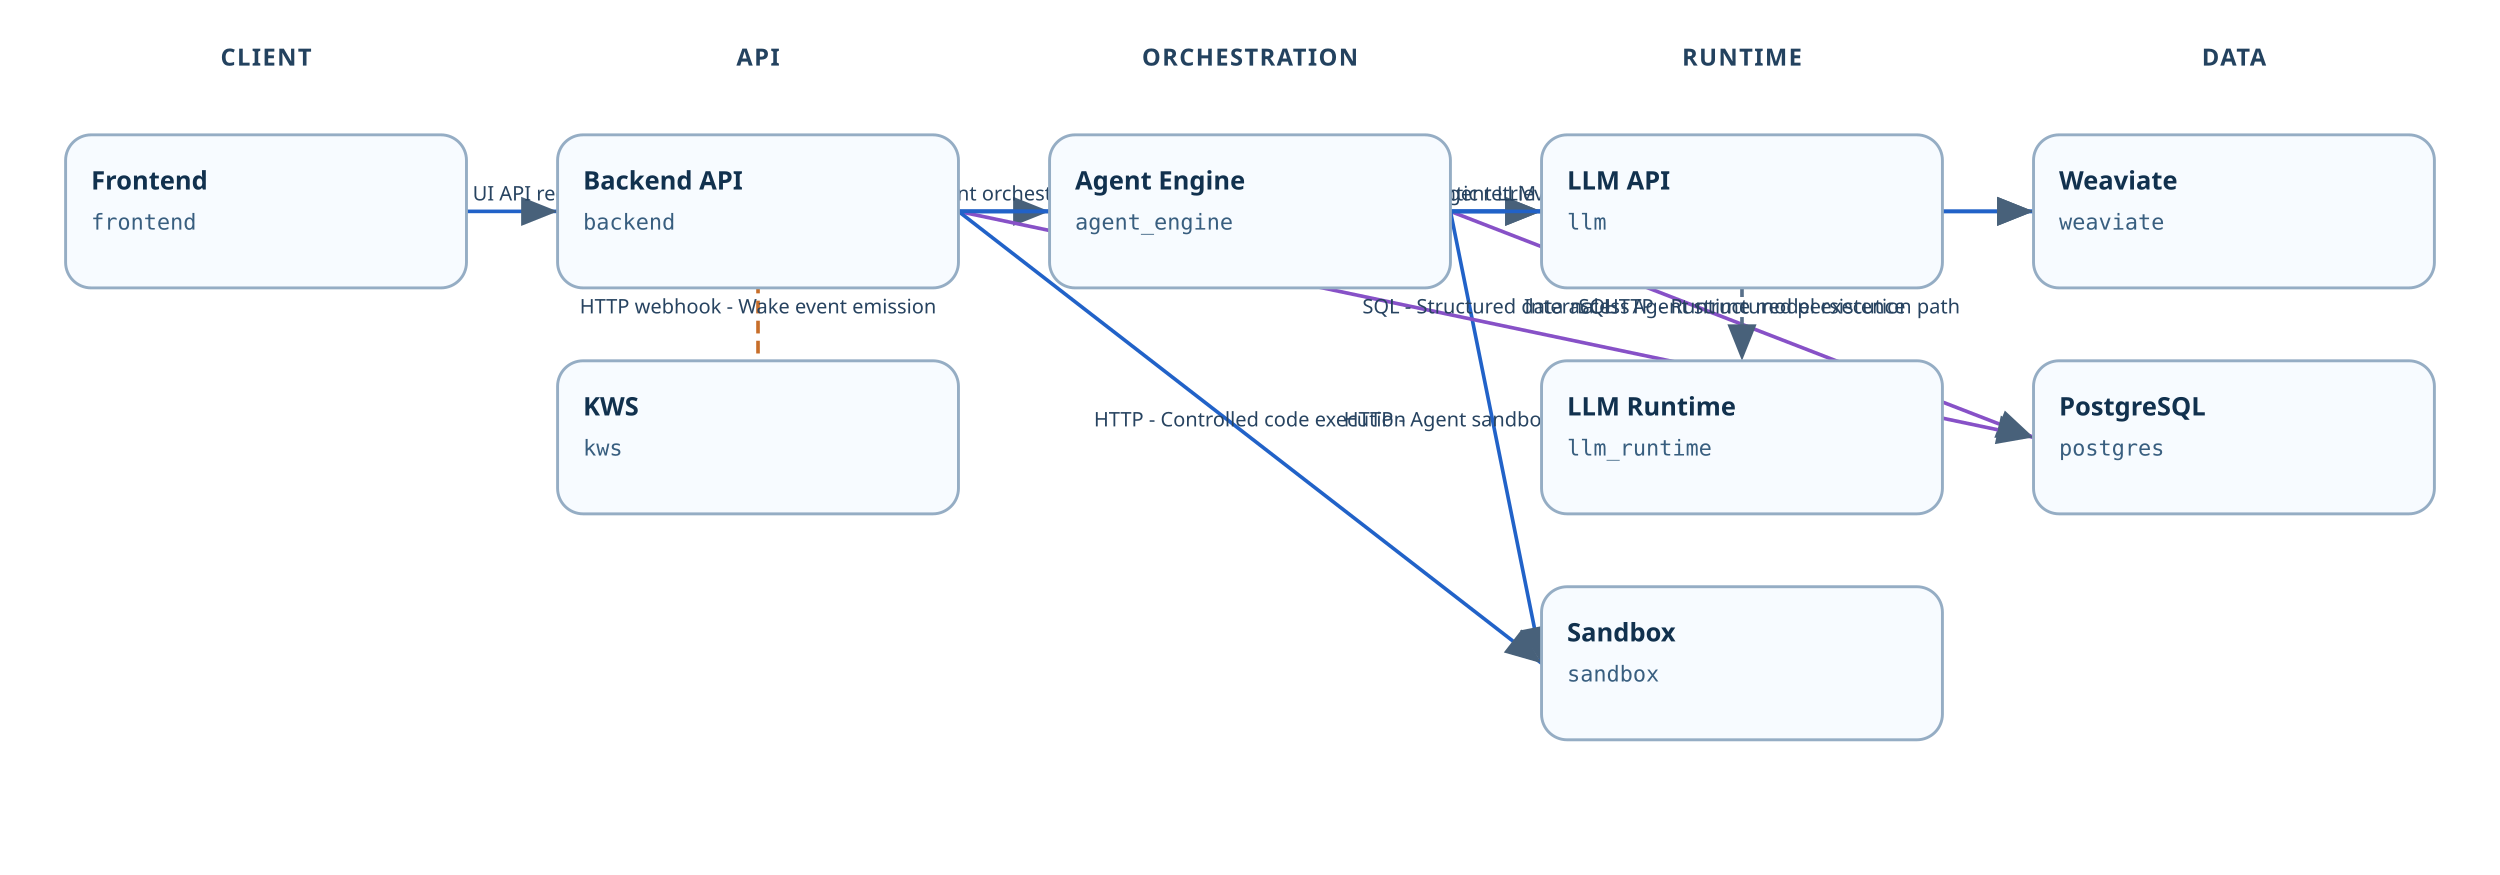
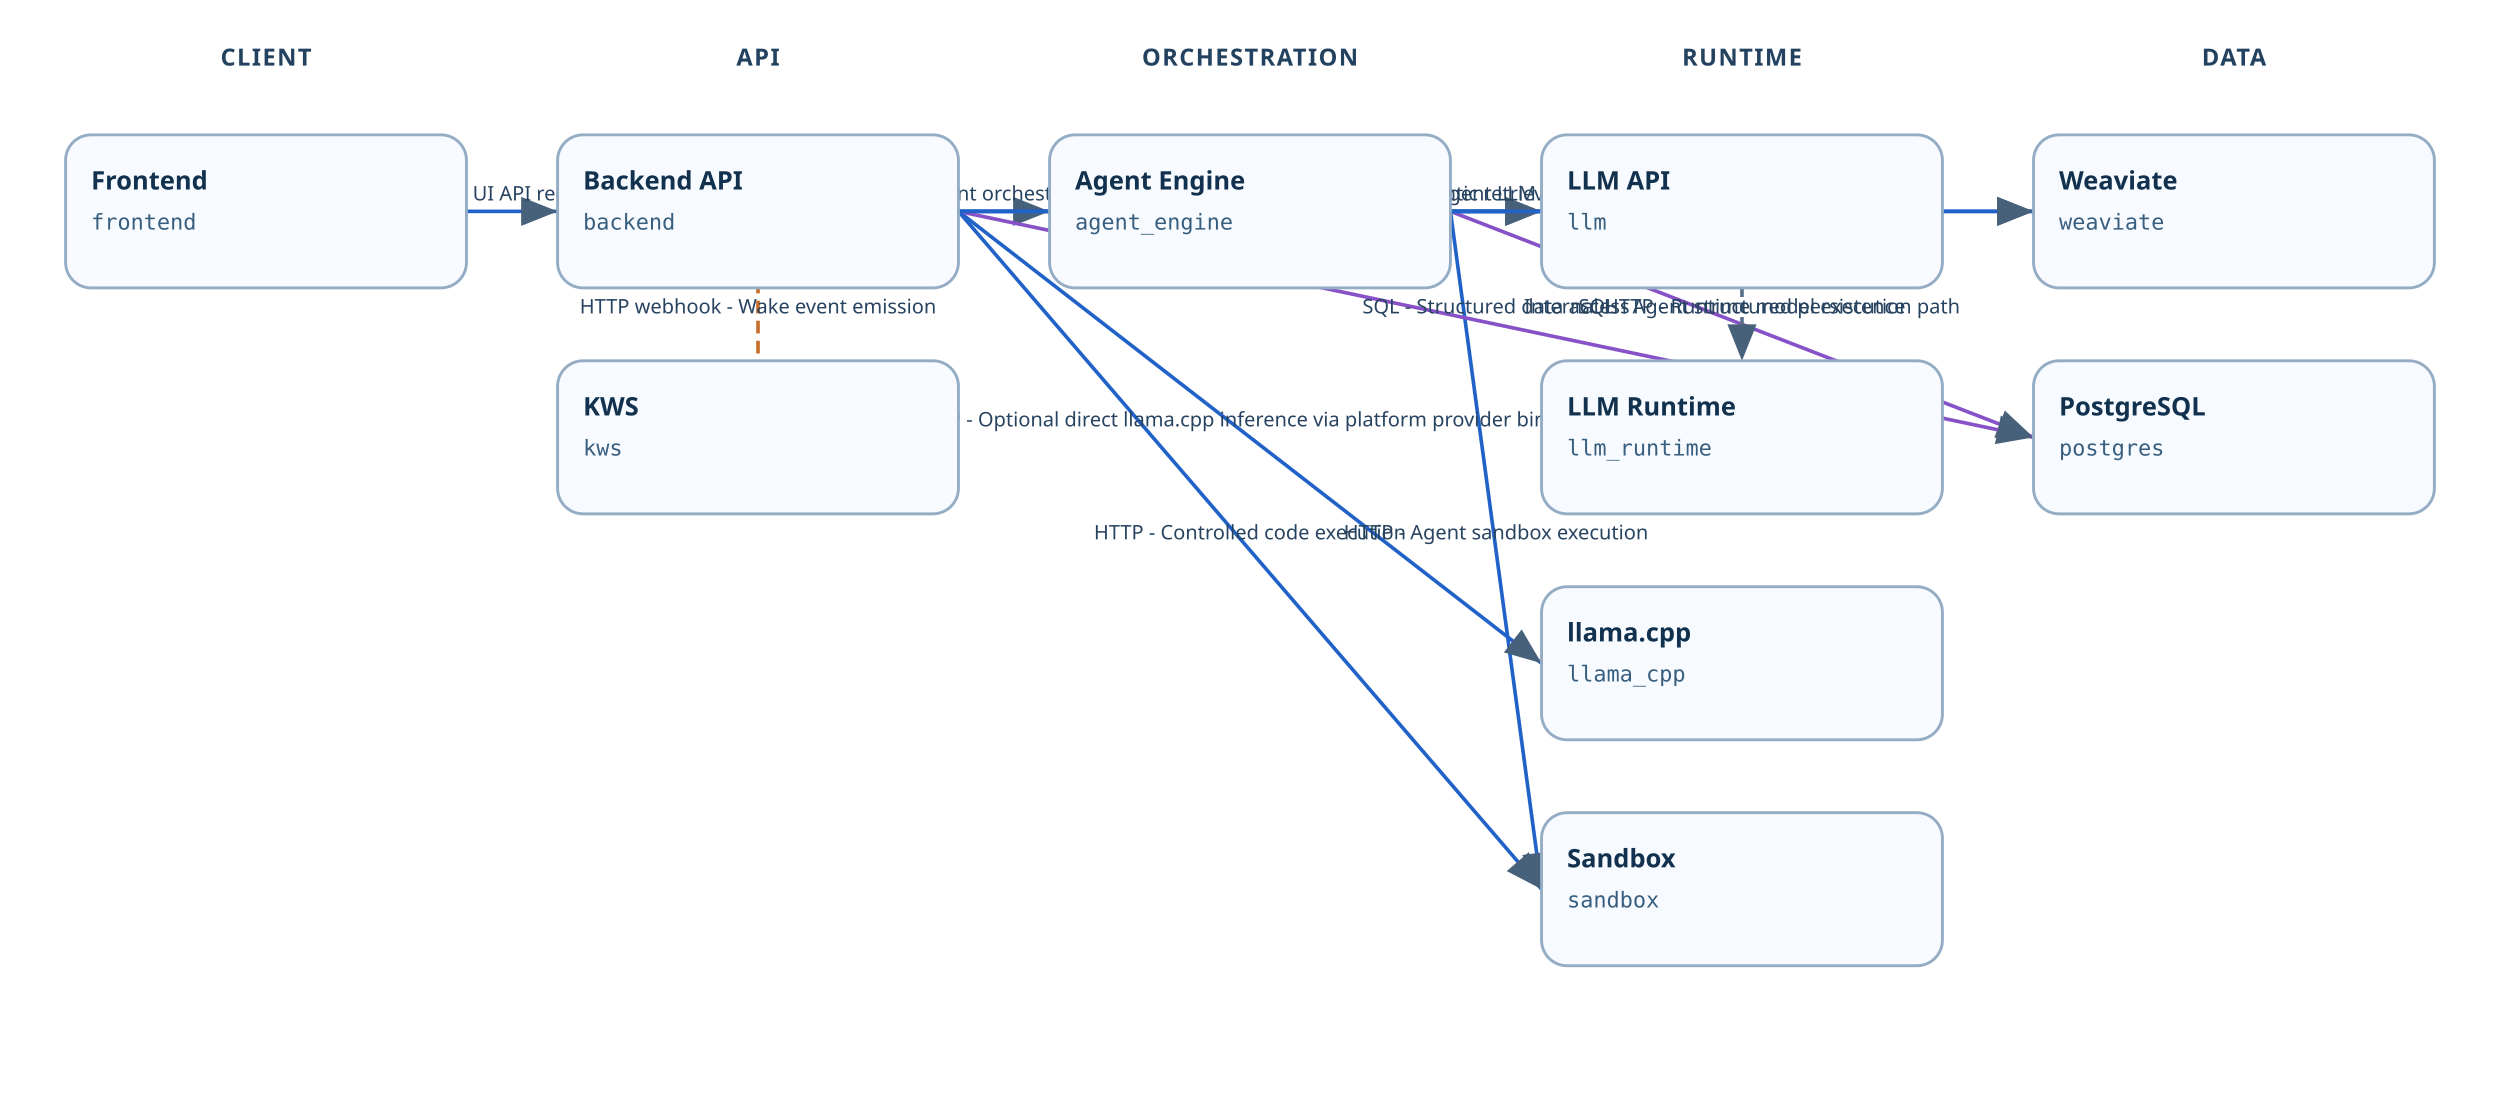
- <svg xmlns="http://www.w3.org/2000/svg" class="architecture-svg" width="1372" height="480" viewBox="0 0 1372 480" role="img" aria-labelledby="architecture-title architecture-desc">
+ <svg xmlns="http://www.w3.org/2000/svg" class="architecture-svg" width="1372" height="604" viewBox="0 0 1372 604" role="img" aria-labelledby="architecture-title architecture-desc">
  <defs>
    <marker id="architecture-arrow" markerWidth="12" markerHeight="8" refX="10" refY="4" orient="auto" markerUnits="strokeWidth">
      <path d="M0,0 L10,4 L0,8 z" fill="#48617a" />
    </marker>
  </defs>
  <style>
.group-label { font: 700 13px 'IBM Plex Sans', sans-serif; fill: #23425f; letter-spacing: 0.06em; text-anchor: middle; }
.architecture-node rect { fill: #f7fbff; stroke: #95adc4; stroke-width: 1.6; }
.architecture-node .node-title { font: 700 14px 'IBM Plex Sans', sans-serif; fill: #11314e; }
.architecture-node .node-subtitle { font: 500 12px 'IBM Plex Mono', monospace; fill: #385e7f; }
.architecture-edge { stroke-width: 2; stroke: #48617a; }
.architecture-edge-http { stroke: #2162c8; }
.architecture-edge-db { stroke: #8751c7; }
.architecture-edge-event { stroke: #c76e2a; stroke-dasharray: 7 4; }
.architecture-edge-internal { stroke: #58708a; stroke-dasharray: 5 3; }
.edge-label { font: 500 11px 'IBM Plex Sans', sans-serif; fill: #274360; text-anchor: middle; }
</style>
  <text class="group-label" x="146" y="36">CLIENT</text>
  <text class="group-label" x="416" y="36">API</text>
  <text class="group-label" x="686" y="36">ORCHESTRATION</text>
  <text class="group-label" x="956" y="36">RUNTIME</text>
  <text class="group-label" x="1226" y="36">DATA</text>
  <g id="architecture-edges">
    <line id="edge-agent_engine-llm" class="architecture-edge architecture-edge-http" x1="796" y1="116" x2="846" y2="116" marker-end="url(#architecture-arrow)" />
    <line id="edge-agent_engine-postgres" class="architecture-edge architecture-edge-db" x1="796" y1="116" x2="1116" y2="240" marker-end="url(#architecture-arrow)" />
-     <line id="edge-agent_engine-sandbox" class="architecture-edge architecture-edge-http" x1="796" y1="116" x2="846" y2="364" marker-end="url(#architecture-arrow)" />
+     <line id="edge-agent_engine-sandbox" class="architecture-edge architecture-edge-http" x1="796" y1="116" x2="846" y2="488" marker-end="url(#architecture-arrow)" />
    <line id="edge-agent_engine-weaviate" class="architecture-edge architecture-edge-http" x1="796" y1="116" x2="1116" y2="116" marker-end="url(#architecture-arrow)" />
    <line id="edge-backend-agent_engine" class="architecture-edge architecture-edge-http" x1="526" y1="116" x2="576" y2="116" marker-end="url(#architecture-arrow)" />
+     <line id="edge-backend-llama_cpp" class="architecture-edge architecture-edge-http" x1="526" y1="116" x2="846" y2="364" marker-end="url(#architecture-arrow)" />
    <line id="edge-backend-llm" class="architecture-edge architecture-edge-http" x1="526" y1="116" x2="846" y2="116" marker-end="url(#architecture-arrow)" />
    <line id="edge-backend-postgres" class="architecture-edge architecture-edge-db" x1="526" y1="116" x2="1116" y2="240" marker-end="url(#architecture-arrow)" />
-     <line id="edge-backend-sandbox" class="architecture-edge architecture-edge-http" x1="526" y1="116" x2="846" y2="364" marker-end="url(#architecture-arrow)" />
+     <line id="edge-backend-sandbox" class="architecture-edge architecture-edge-http" x1="526" y1="116" x2="846" y2="488" marker-end="url(#architecture-arrow)" />
    <line id="edge-backend-weaviate" class="architecture-edge architecture-edge-http" x1="526" y1="116" x2="1116" y2="116" marker-end="url(#architecture-arrow)" />
    <line id="edge-frontend-backend" class="architecture-edge architecture-edge-http" x1="256" y1="116" x2="306" y2="116" marker-end="url(#architecture-arrow)" />
    <line id="edge-kws-backend" class="architecture-edge architecture-edge-event" x1="416" y1="282" x2="416" y2="74" marker-end="url(#architecture-arrow)" />
    <line id="edge-llm-llm_runtime" class="architecture-edge architecture-edge-internal" x1="956" y1="158" x2="956" y2="198" marker-end="url(#architecture-arrow)" />
  </g>
  <g id="architecture-edge-labels">
    <text class="edge-label" x="821" y="110">HTTP - Agent LLM requests</text>
    <text class="edge-label" x="956" y="172">SQL - Agent structured persistence</text>
-     <text class="edge-label" x="821" y="234">HTTP - Agent sandbox execution</text>
+     <text class="edge-label" x="821" y="296">HTTP - Agent sandbox execution</text>
    <text class="edge-label" x="956" y="110">HTTP - Vector search and retrieval</text>
    <text class="edge-label" x="551" y="110">HTTP - Agent orchestration calls</text>
+     <text class="edge-label" x="686" y="234">HTTP - Optional direct llama.cpp inference via platform provider binding</text>
    <text class="edge-label" x="686" y="110">HTTP - Model inference and discovery</text>
    <text class="edge-label" x="821" y="172">SQL - Structured data access</text>
-     <text class="edge-label" x="686" y="234">HTTP - Controlled code execution</text>
+     <text class="edge-label" x="686" y="296">HTTP - Controlled code execution</text>
    <text class="edge-label" x="821" y="110">HTTP - Semantic retrieval operations</text>
    <text class="edge-label" x="281" y="110">HTTP - UI API requests</text>
    <text class="edge-label" x="416" y="172">HTTP webhook - Wake event emission</text>
    <text class="edge-label" x="956" y="172">Internal HTTP - Runtime model execution path</text>
  </g>
  <g id="architecture-nodes">
    <g id="node-frontend" class="architecture-node architecture-node-frontend architecture-group-client" data-container="frontend">
      <rect x="36" y="74" width="220" height="84" rx="14" ry="14" />
      <text class="node-title" x="50" y="104">Frontend</text>
      <text class="node-subtitle" x="50" y="126">frontend</text>
    </g>
    <g id="node-backend" class="architecture-node architecture-node-backend architecture-group-api" data-container="backend">
      <rect x="306" y="74" width="220" height="84" rx="14" ry="14" />
      <text class="node-title" x="320" y="104">Backend API</text>
      <text class="node-subtitle" x="320" y="126">backend</text>
    </g>
    <g id="node-kws" class="architecture-node architecture-node-kws architecture-group-api" data-container="kws">
      <rect x="306" y="198" width="220" height="84" rx="14" ry="14" />
      <text class="node-title" x="320" y="228">KWS</text>
      <text class="node-subtitle" x="320" y="250">kws</text>
    </g>
    <g id="node-agent_engine" class="architecture-node architecture-node-agent_engine architecture-group-orchestration" data-container="agent_engine">
      <rect x="576" y="74" width="220" height="84" rx="14" ry="14" />
      <text class="node-title" x="590" y="104">Agent Engine</text>
      <text class="node-subtitle" x="590" y="126">agent_engine</text>
    </g>
    <g id="node-llm" class="architecture-node architecture-node-llm architecture-group-runtime" data-container="llm">
      <rect x="846" y="74" width="220" height="84" rx="14" ry="14" />
      <text class="node-title" x="860" y="104">LLM API</text>
      <text class="node-subtitle" x="860" y="126">llm</text>
    </g>
    <g id="node-llm_runtime" class="architecture-node architecture-node-llm_runtime architecture-group-runtime" data-container="llm_runtime">
      <rect x="846" y="198" width="220" height="84" rx="14" ry="14" />
      <text class="node-title" x="860" y="228">LLM Runtime</text>
      <text class="node-subtitle" x="860" y="250">llm_runtime</text>
    </g>
+     <g id="node-llama_cpp" class="architecture-node architecture-node-llama_cpp architecture-group-runtime" data-container="llama_cpp">
+       <rect x="846" y="322" width="220" height="84" rx="14" ry="14" />
+       <text class="node-title" x="860" y="352">llama.cpp</text>
+       <text class="node-subtitle" x="860" y="374">llama_cpp</text>
+     </g>
    <g id="node-sandbox" class="architecture-node architecture-node-sandbox architecture-group-runtime" data-container="sandbox">
-       <rect x="846" y="322" width="220" height="84" rx="14" ry="14" />
-       <text class="node-title" x="860" y="352">Sandbox</text>
-       <text class="node-subtitle" x="860" y="374">sandbox</text>
+       <rect x="846" y="446" width="220" height="84" rx="14" ry="14" />
+       <text class="node-title" x="860" y="476">Sandbox</text>
+       <text class="node-subtitle" x="860" y="498">sandbox</text>
    </g>
    <g id="node-weaviate" class="architecture-node architecture-node-weaviate architecture-group-data" data-container="weaviate">
      <rect x="1116" y="74" width="220" height="84" rx="14" ry="14" />
      <text class="node-title" x="1130" y="104">Weaviate</text>
      <text class="node-subtitle" x="1130" y="126">weaviate</text>
    </g>
    <g id="node-postgres" class="architecture-node architecture-node-postgres architecture-group-data" data-container="postgres">
      <rect x="1116" y="198" width="220" height="84" rx="14" ry="14" />
      <text class="node-title" x="1130" y="228">PostgreSQL</text>
      <text class="node-subtitle" x="1130" y="250">postgres</text>
    </g>
  </g>
</svg>
